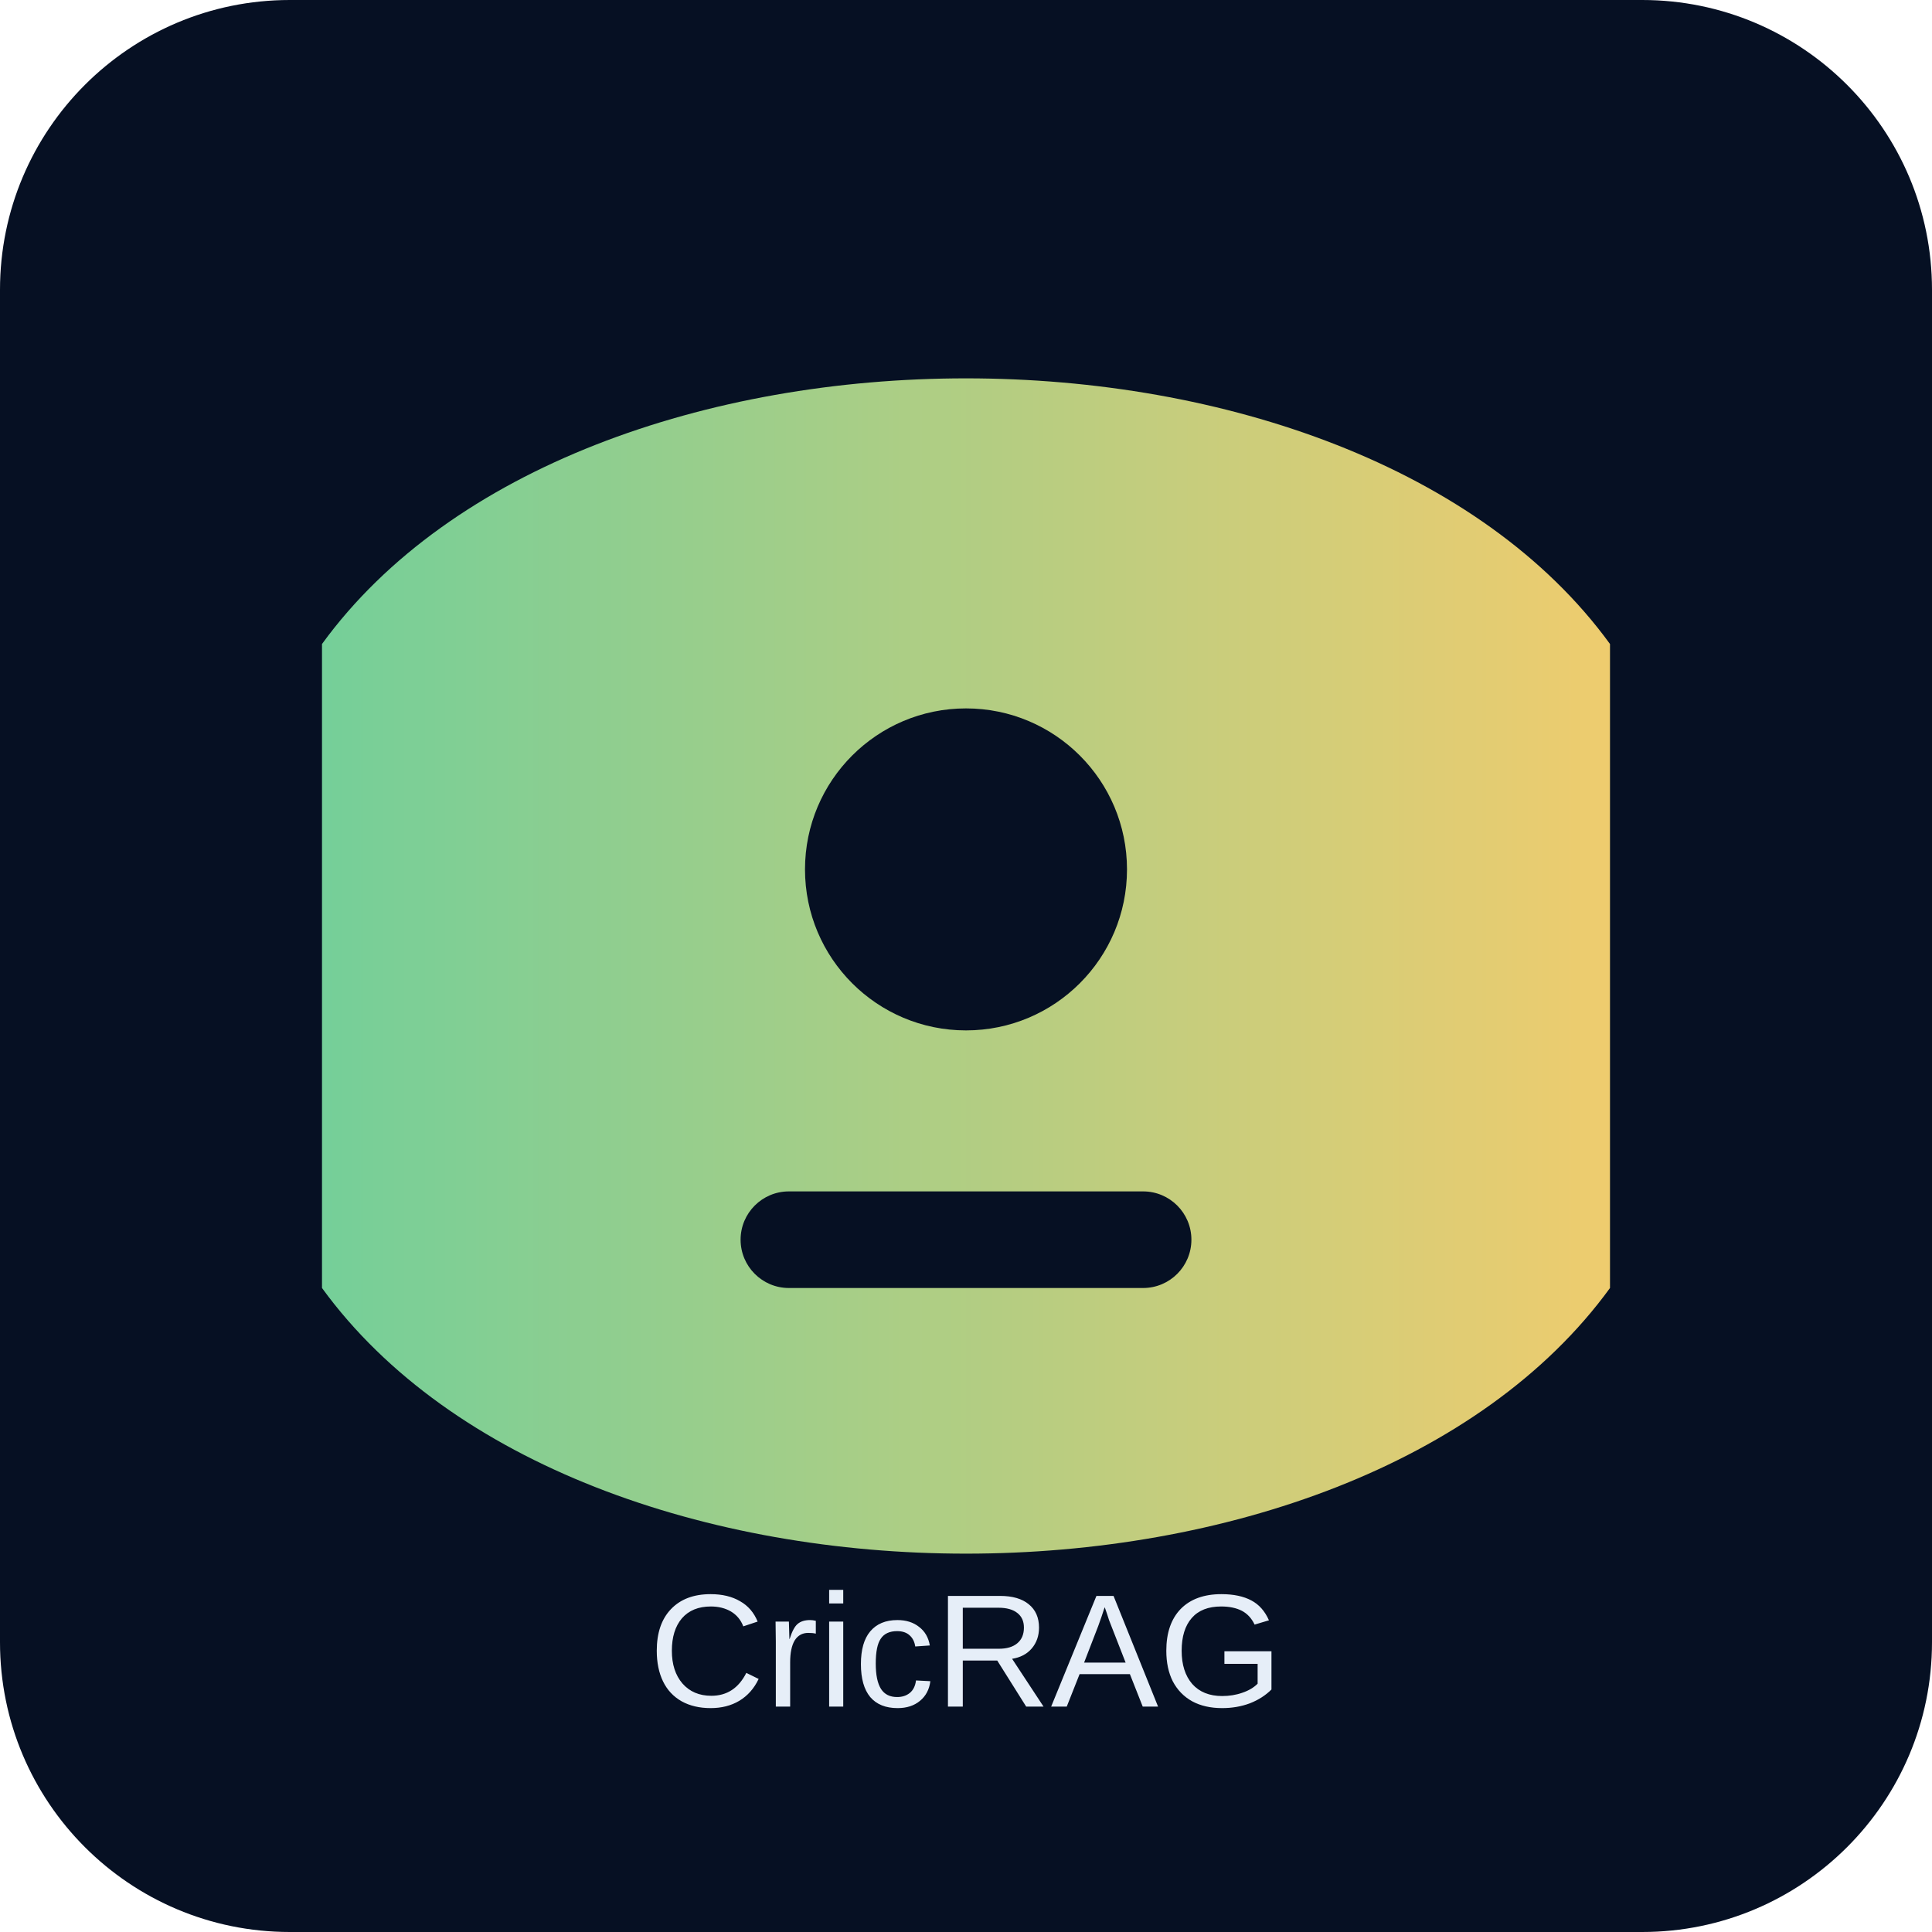
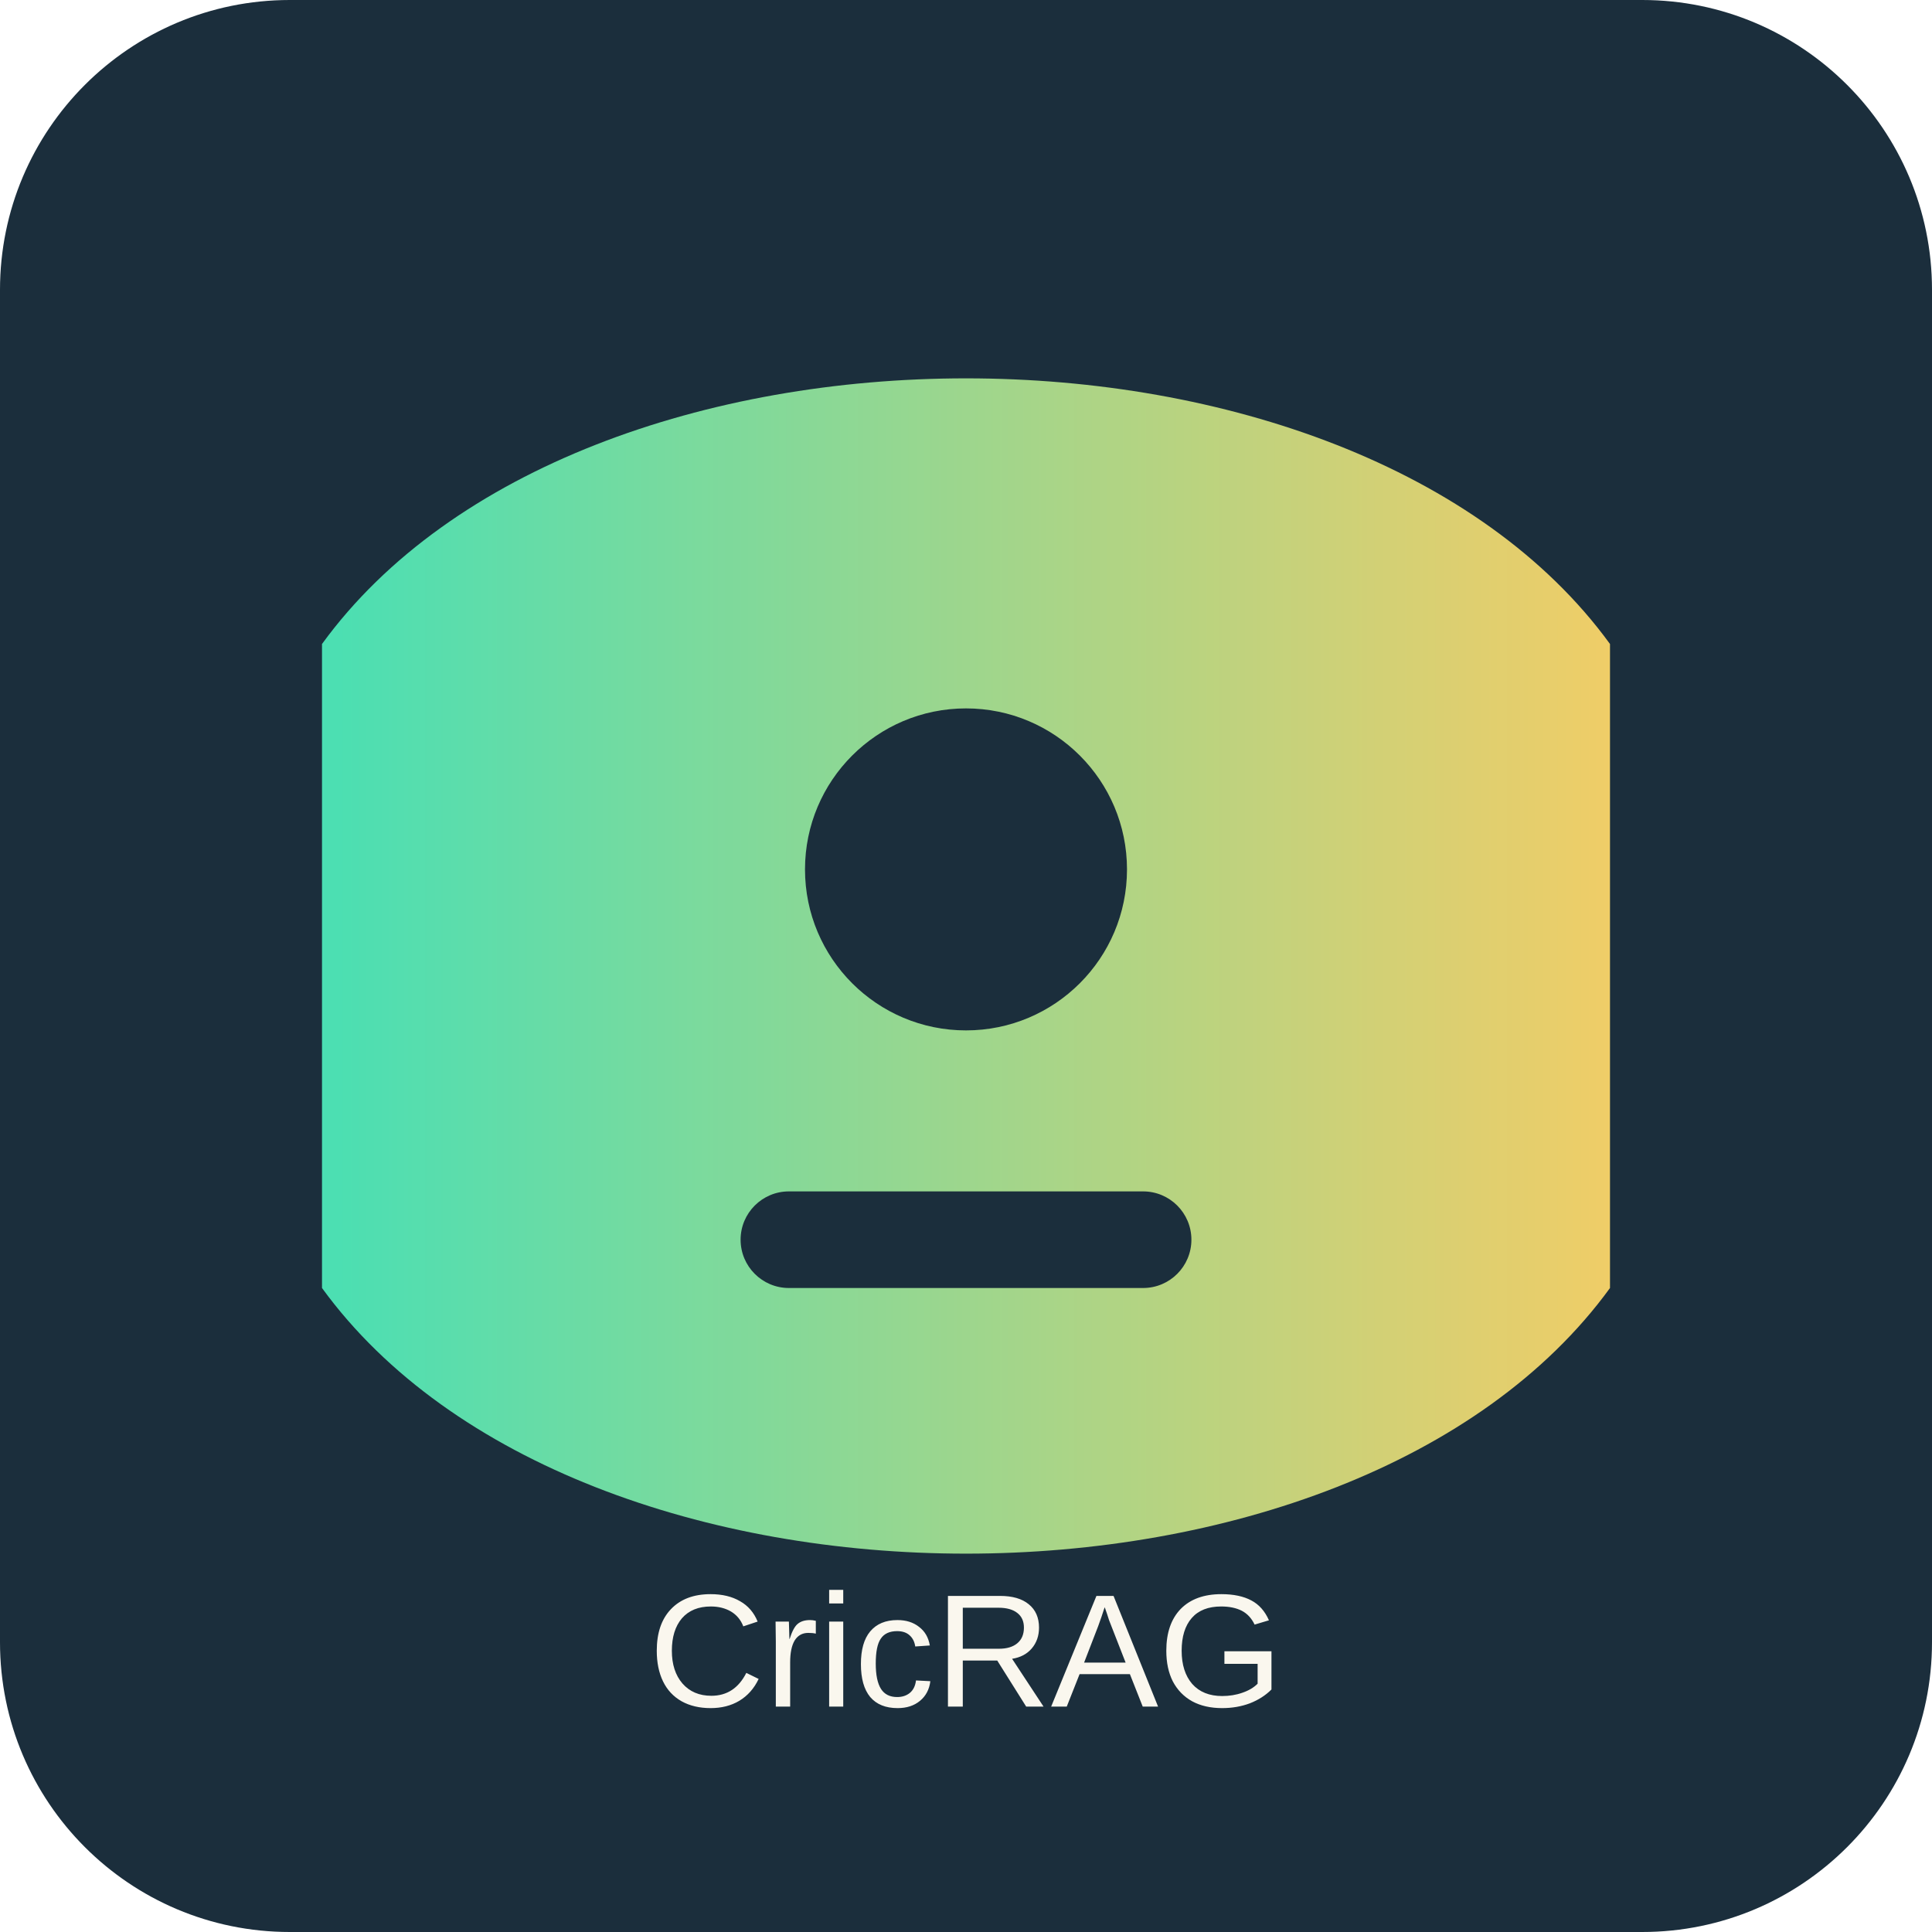
<svg xmlns="http://www.w3.org/2000/svg" viewBox="0 0 120 120" width="120" height="120">
  <defs>
    <linearGradient id="g1" x1="0" x2="1">
-       <stop offset="0" stop-color="#76d39b" />
-       <stop offset="1" stop-color="#f4d06f" />
+       <stop offset="0" stop-color="#4AE2B6" />
+       <stop offset="1" stop-color="#F4D068" />
    </linearGradient>
  </defs>
-   <rect width="120" height="120" rx="18" fill="#061023" />
+   <rect width="120" height="120" rx="18" fill="#1B2E3C" />
  <path d="M20 40 C36 18, 84 18, 100 40 L100 80 C84 102, 36 102, 20 80 Z" fill="url(#g1)" opacity="0.98" />
  <g transform="translate(40,36)">
-     <circle cx="20" cy="18" r="10" fill="#061023" />
-     <rect x="6" y="38" width="28" height="6" rx="3" fill="#061023" />
+     <circle cx="20" cy="18" r="10" fill="#1B2E3C" />
+     <rect x="6" y="38" width="28" height="6" rx="3" fill="#1B2E3C" />
  </g>
-   <text x="60" y="106" font-family="Outfit, Arial" font-size="10" fill="#e6eef8" text-anchor="middle">CricRAG</text>
+   <text x="60" y="106" font-family="Outfit, Arial" font-size="10" fill="#FAF7EE" text-anchor="middle">CricRAG</text>
</svg>
